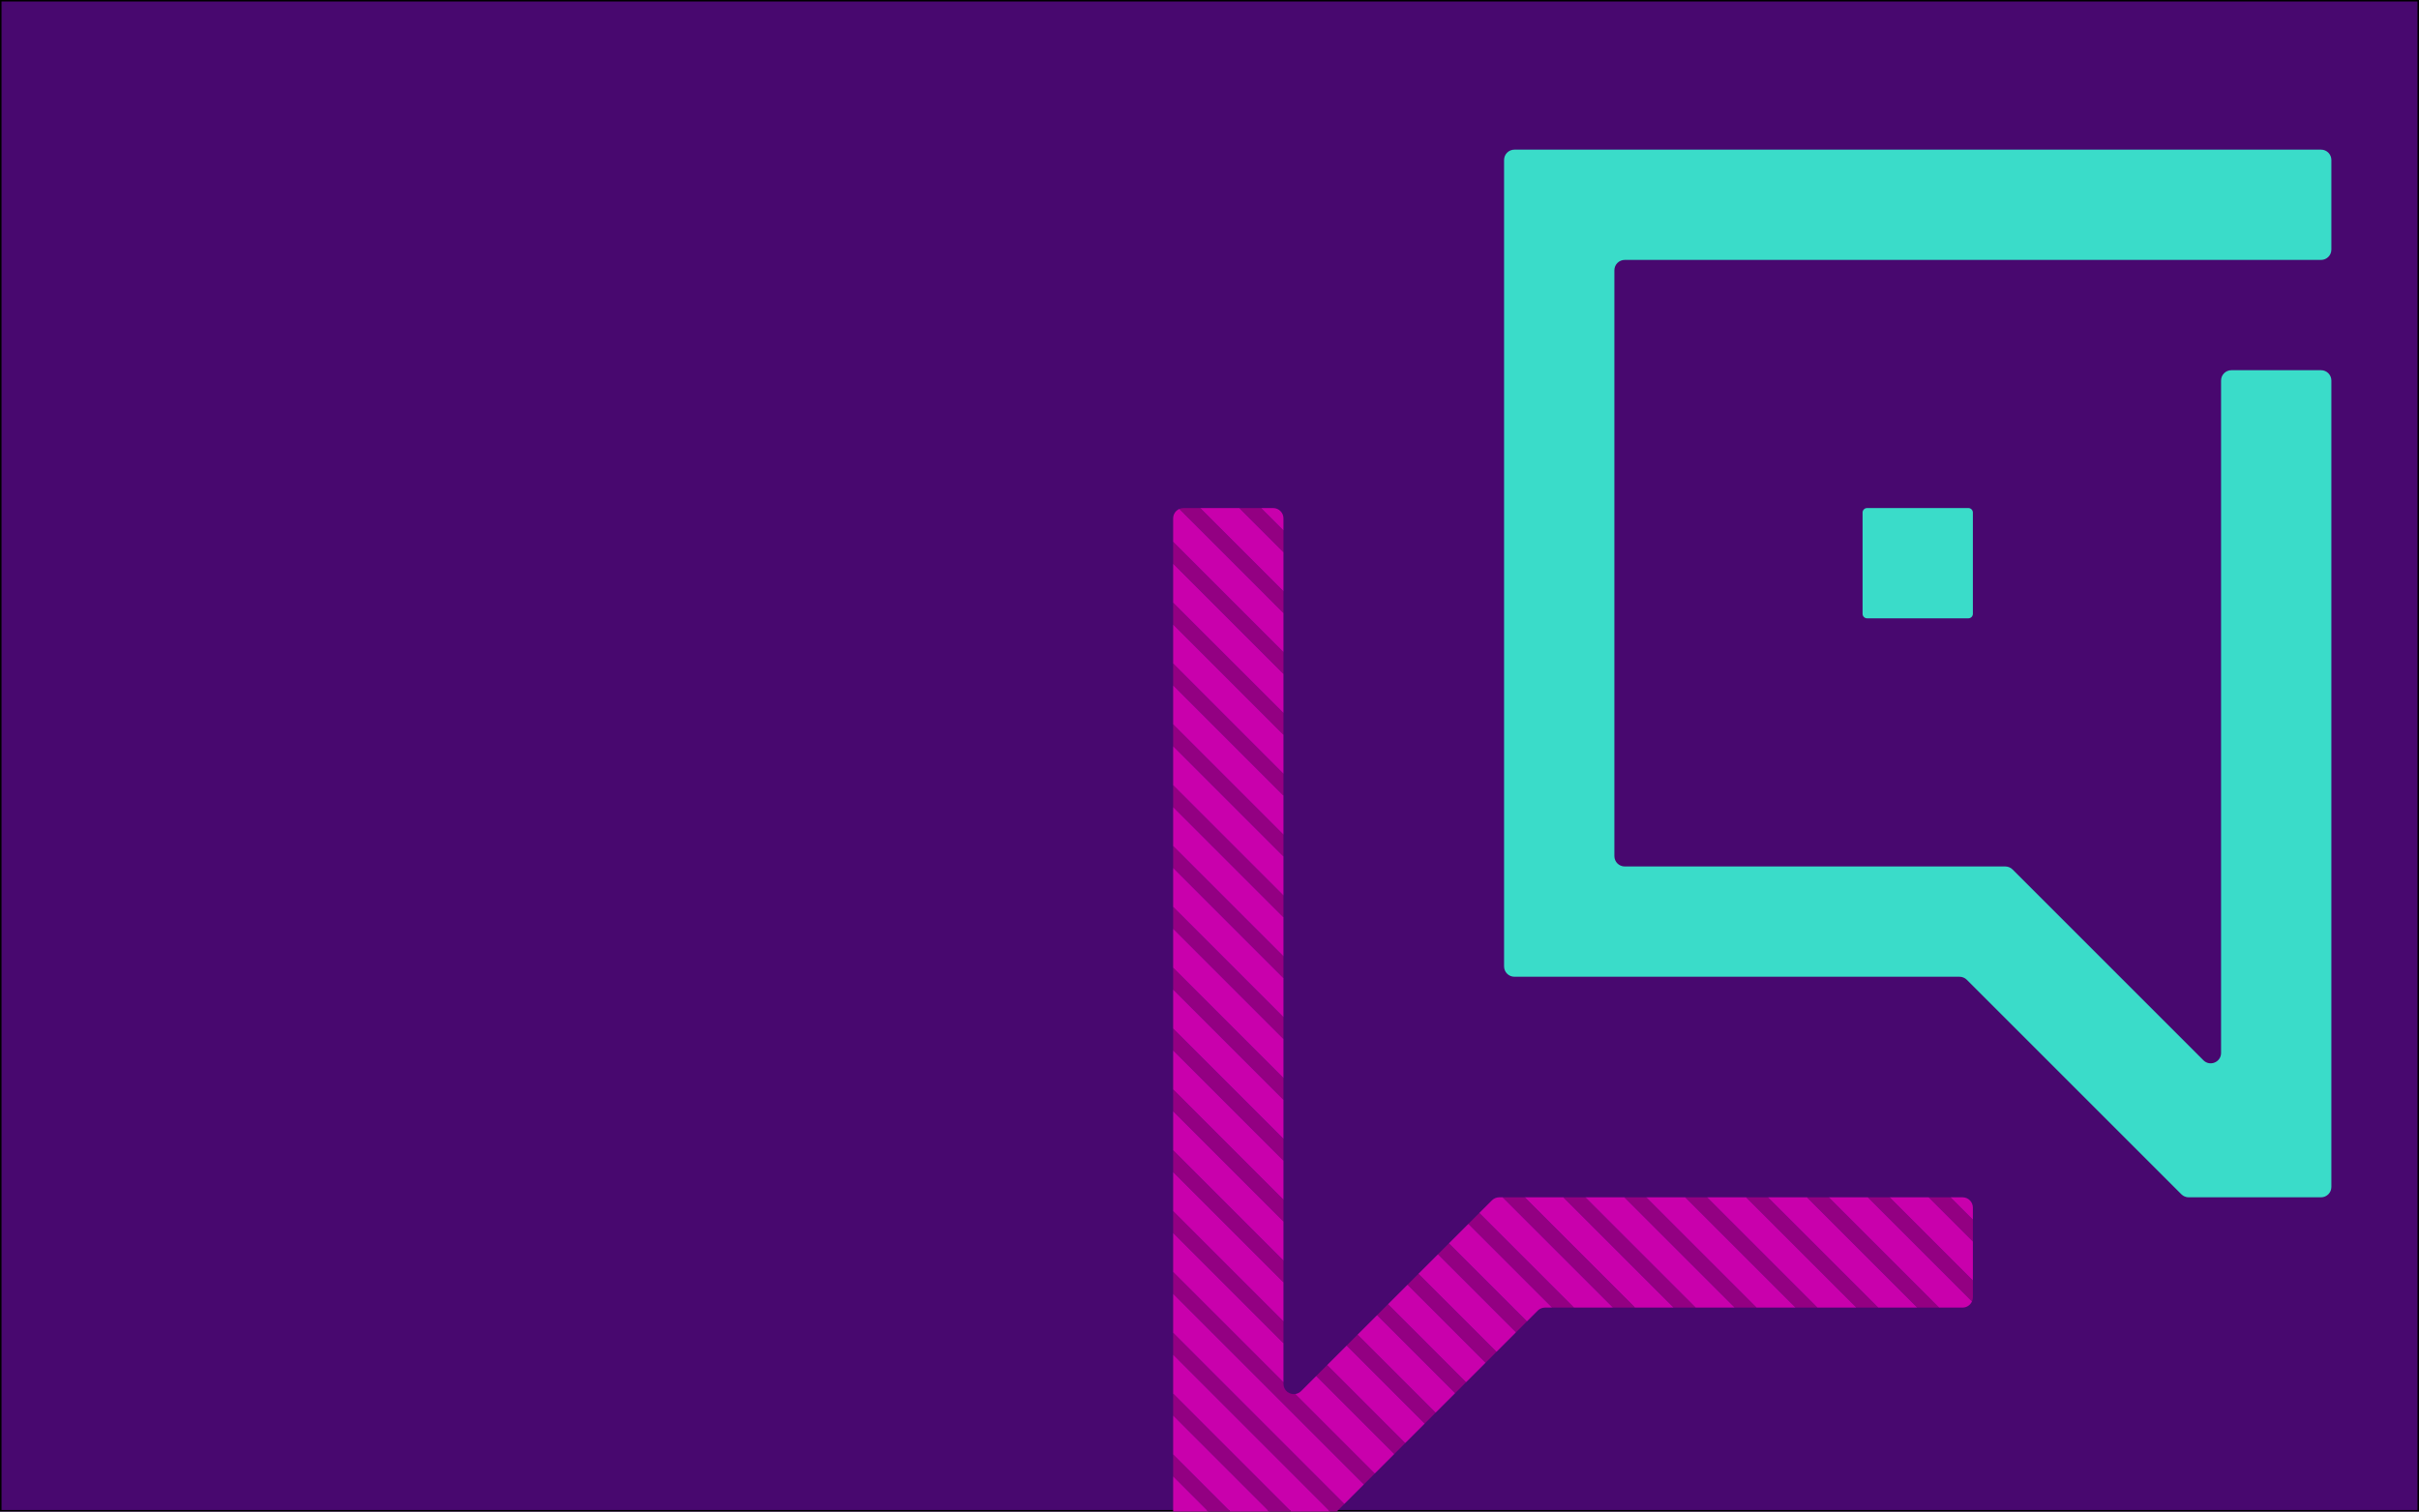
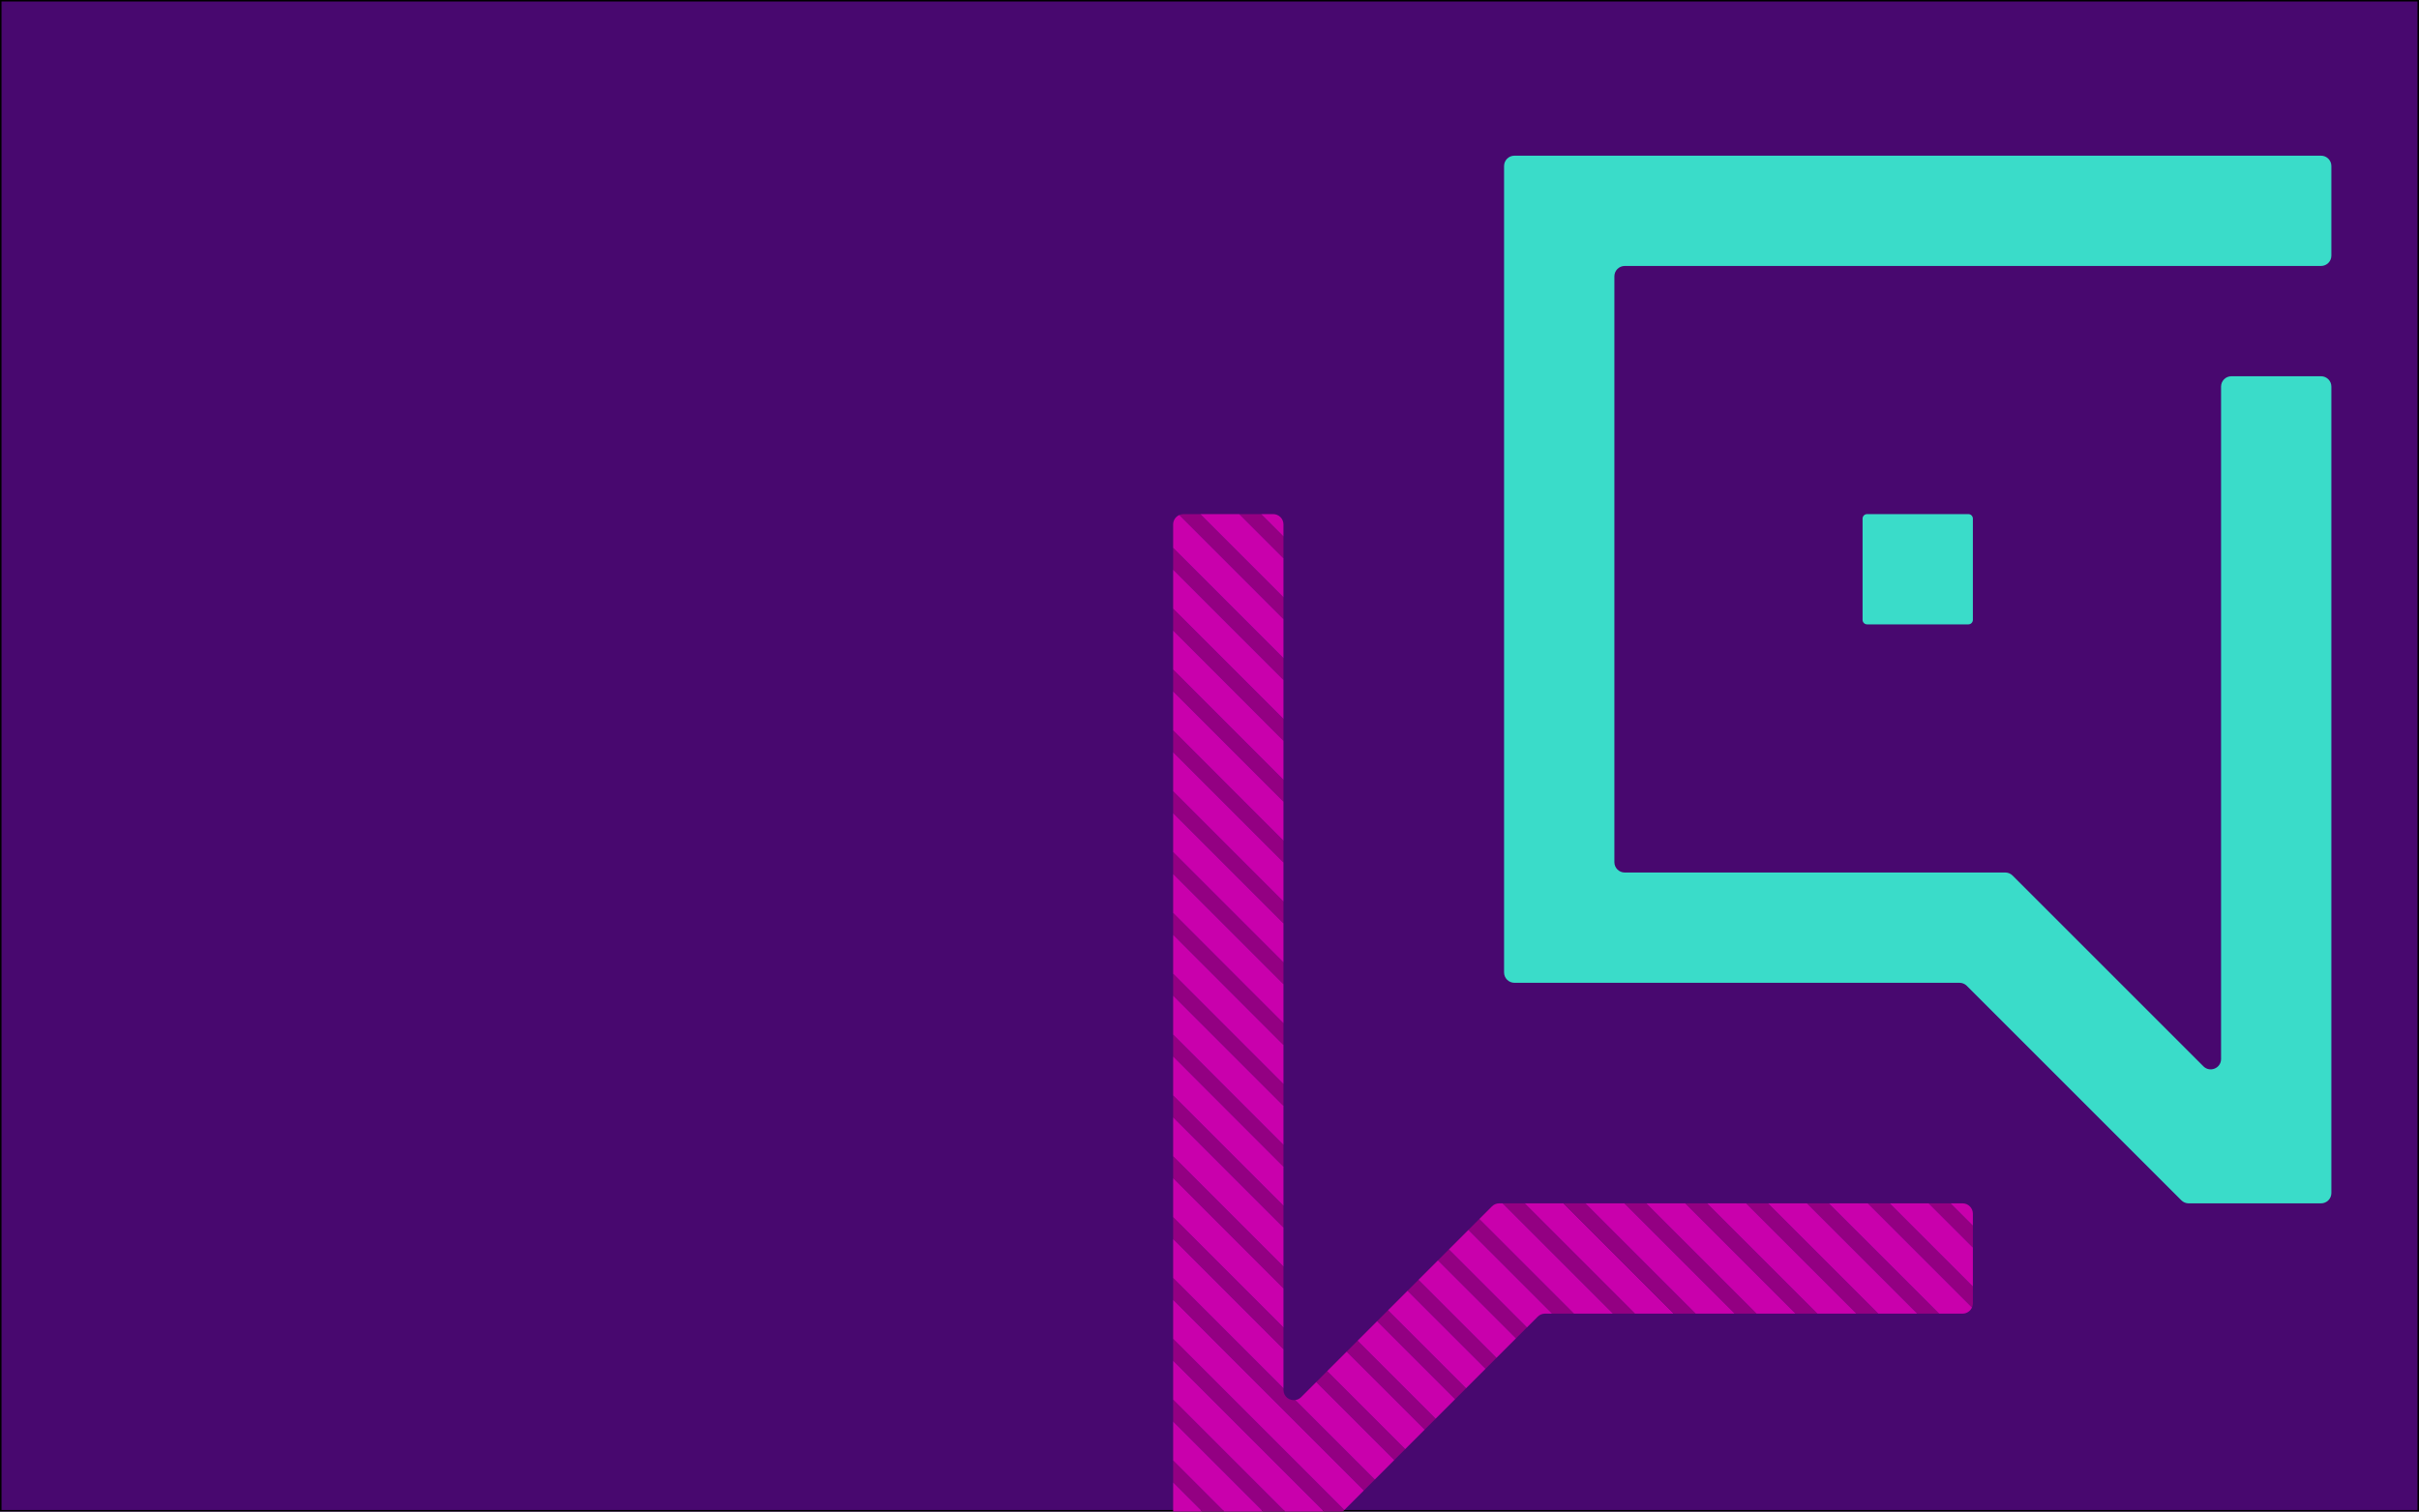
<svg xmlns="http://www.w3.org/2000/svg" xmlns:xlink="http://www.w3.org/1999/xlink" version="1.1" x="0px" y="0px" viewBox="0 0 800 500" style="enable-background:new 0 0 800 500;" xml:space="preserve">
  <g id="Layer_1">
    <g id="Main_x5F_Purple_x5F_BG_x5F_layer">
	</g>
  </g>
  <g id="crop">
    <g>
      <defs>
        <rect id="SVGID_1_" width="800" height="500" />
      </defs>
-       <clipPath id="SVGID_00000050637200403979082620000007410030206463030715_">
+       <clipPath id="SVGID_00000122722344254165421940000015979644375158990246_">
        <use xlink:href="#SVGID_1_" style="overflow:visible;" />
      </clipPath>
-       <rect style="clip-path:url(#SVGID_00000050637200403979082620000007410030206463030715_);fill:#48086F;stroke:#000000;stroke-miterlimit:10;" width="800" height="500" />
-       <g id="ask_x5F_benix_x5F_core_00000051349372026833829950000006002960360723974274_" style="clip-path:url(#SVGID_00000050637200403979082620000007410030206463030715_);">
-         <path style="fill:#3ADCC9;" d="M771.02,82.56V52.92c0-1.889-1.531-3.42-3.42-3.42H500.84c-1.889,0-3.42,1.531-3.42,3.42v266.76     c0,1.889,1.531,3.42,3.42,3.42h147.194c0.907,0,1.777,0.36,2.418,1.002l70.957,70.957c0.641,0.641,1.511,1.002,2.418,1.002H767.6     c1.889,0,3.42-1.531,3.42-3.42V125.88c0-1.889-1.531-3.42-3.42-3.42h-29.64c-1.889,0-3.42,1.531-3.42,3.42v222.434     c0,3.047-3.684,4.573-5.838,2.418l-63.11-63.11c-0.641-0.641-1.511-1.002-2.418-1.002H537.32c-1.889,0-3.42-1.531-3.42-3.42V89.4     c0-1.889,1.531-3.42,3.42-3.42H767.6C769.489,85.98,771.02,84.449,771.02,82.56z" />
+       <rect style="clip-path:url(#SVGID_00000122722344254165421940000015979644375158990246_);fill:#48086F;stroke:#000000;stroke-miterlimit:10;" width="800" height="500" />
+       <g id="ask_x5F_benix_x5F_core_00000051349372026833829950000006002960360723974274_" style="clip-path:url(#SVGID_00000122722344254165421940000015979644375158990246_);">
+         <path style="fill:#3ADCC9;" d="M771.02,84.56V54.92c0-1.889-1.531-3.42-3.42-3.42H500.84c-1.889,0-3.42,1.531-3.42,3.42v266.76     c0,1.889,1.531,3.42,3.42,3.42h147.194c0.907,0,1.777,0.36,2.418,1.002l70.957,70.957c0.641,0.641,1.511,1.002,2.418,1.002H767.6     c1.889,0,3.42-1.531,3.42-3.42V127.88c0-1.889-1.531-3.42-3.42-3.42h-29.64c-1.889,0-3.42,1.531-3.42,3.42v222.434     c0,3.047-3.684,4.573-5.838,2.418l-63.11-63.11c-0.641-0.641-1.511-1.002-2.418-1.002H537.32c-1.889,0-3.42-1.531-3.42-3.42V91.4     c0-1.889,1.531-3.42,3.42-3.42H767.6C769.489,87.98,771.02,86.449,771.02,84.56z" />
        <g>
-           <polygon style="fill:#930082;" points="557.331,396.06 593.811,432.54 601.04,432.54 564.56,396.06     " />
-           <polygon style="fill:#930082;" points="577.458,396.06 613.938,432.54 621.167,432.54 584.687,396.06     " />
-           <polygon style="fill:#930082;" points="537.204,396.06 543.02,401.876 573.684,432.54 580.913,432.54 544.433,396.06     " />
-           <polygon style="fill:#930082;" points="597.585,396.06 634.065,432.54 641.294,432.54 604.814,396.06     " />
-           <polygon style="fill:#930082;" points="637.839,396.06 652.46,410.681 652.46,403.452 645.068,396.06     " />
-           <path style="fill:#930082;" d="M617.712,396.06l34.448,34.448c0.19-0.425,0.3-0.893,0.3-1.388v-5.541l-27.519-27.519H617.712z" />
-           <path style="fill:#C900AC;" d="M604.814,396.06l36.48,36.48h7.746c1.393,0,2.587-0.836,3.12-2.032l-34.448-34.448H604.814z" />
-           <polygon style="fill:#C900AC;" points="584.687,396.06 621.167,432.54 634.065,432.54 597.585,396.06     " />
-           <polygon style="fill:#C900AC;" points="564.56,396.06 601.04,432.54 613.938,432.54 577.458,396.06     " />
-           <polygon style="fill:#C900AC;" points="624.941,396.06 652.46,423.579 652.46,410.681 637.839,396.06     " />
-           <path style="fill:#C900AC;" d="M649.04,396.06h-3.972l7.392,7.392v-3.972C652.46,397.591,650.929,396.06,649.04,396.06z" />
-           <polygon style="fill:#C900AC;" points="543.02,422.003 517.077,396.06 504.179,396.06 540.659,432.54 553.557,432.54       543.02,422.003     " />
-           <polygon style="fill:#C900AC;" points="544.433,396.06 580.913,432.54 593.811,432.54 557.331,396.06     " />
-           <polygon style="fill:#930082;" points="424.46,376.721 387.98,340.241 387.98,347.47 424.46,383.95     " />
-           <polygon style="fill:#930082;" points="424.46,396.848 387.98,360.368 387.98,367.597 424.46,404.077     " />
-           <polygon style="fill:#930082;" points="424.46,416.975 387.98,380.495 387.98,387.724 424.46,424.204     " />
-           <polygon style="fill:#930082;" points="424.46,235.833 387.98,199.353 387.98,206.582 424.46,243.062     " />
-           <polygon style="fill:#930082;" points="424.46,316.34 387.98,279.86 387.98,287.09 424.46,323.57     " />
-           <polygon style="fill:#930082;" points="424.46,437.102 387.98,400.622 387.98,407.851 424.46,444.331     " />
-           <path style="fill:#930082;" d="M424.46,457.754v-0.525l-36.48-36.48v7.229l63.066,63.066l3.615-3.615l-26.295-26.295      C426.454,461.399,424.46,459.995,424.46,457.754z" />
-           <polygon style="fill:#930082;" points="424.46,336.467 387.98,299.987 387.98,307.216 424.46,343.696     " />
-           <polygon style="fill:#930082;" points="424.46,296.213 387.98,259.733 387.98,266.963 424.46,303.443     " />
-           <polygon style="fill:#930082;" points="424.46,356.594 387.98,320.114 387.98,327.343 424.46,363.823     " />
-           <polygon style="fill:#930082;" points="424.46,276.087 387.98,239.607 387.98,246.836 424.46,283.316     " />
-           <polygon style="fill:#930082;" points="424.46,255.96 387.98,219.48 387.98,226.709 424.46,263.189     " />
-           <polygon style="fill:#930082;" points="424.46,215.706 387.98,179.226 387.98,186.455 424.46,222.935     " />
-           <polygon style="fill:#930082;" points="485.617,404.853 513.304,432.54 520.533,432.54 489.232,401.239     " />
-           <polygon style="fill:#930082;" points="387.98,488.359 405.121,505.5 412.351,505.5 387.98,481.129     " />
-           <rect x="447.456" y="448.018" transform="matrix(0.7071 -0.7071 0.7071 0.7071 -197.896 454.7732)" style="fill:#930082;" width="5.112" height="36.5" />
-           <rect x="487.71" y="407.764" transform="matrix(0.7071 -0.7071 0.7071 0.7071 -157.6422 471.4468)" style="fill:#930082;" width="5.112" height="36.5" />
-           <path style="fill:#930082;" d="M387.98,502.08c0,1.889,1.531,3.42,3.42,3.42h0.824l-4.244-4.244V502.08z" />
-           <polygon style="fill:#930082;" points="524.306,396.06 517.077,396.06 543.02,422.003 543.02,422.003 553.557,432.54       560.786,432.54 543.02,414.774     " />
-           <polygon style="fill:#930082;" points="496.95,396.06 533.43,432.54 540.659,432.54 504.179,396.06     " />
-           <polygon style="fill:#930082;" points="387.98,468.232 425.248,505.5 432.478,505.5 387.98,461.002     " />
-           <rect x="457.519" y="437.955" transform="matrix(0.7071 -0.7071 0.7071 0.7071 -187.8326 458.9416)" style="fill:#930082;" width="5.112" height="36.5" />
-           <polygon style="fill:#930082;" points="424.46,175.452 417.068,168.06 409.839,168.06 424.46,182.681     " />
-           <polygon style="fill:#930082;" points="387.98,448.105 440.982,501.107 444.597,497.493 387.98,440.876     " />
-           <path style="fill:#930082;" d="M424.46,195.579l-27.519-27.519H391.4c-0.495,0-0.963,0.11-1.388,0.3l34.448,34.449V195.579z" />
-           <rect x="467.583" y="427.891" transform="matrix(0.7071 -0.7071 0.7071 0.7071 -177.769 463.11)" style="fill:#930082;" width="5.112" height="36.5" />
-           <rect x="477.646" y="417.828" transform="matrix(0.7071 -0.7071 0.7071 0.7071 -167.7056 467.2785)" style="fill:#930082;" width="5.112" height="36.5" />
-           <polygon style="fill:#C900AC;" points="387.98,481.129 412.351,505.5 425.248,505.5 387.98,468.232     " />
-           <polygon style="fill:#C900AC;" points="387.98,440.876 444.597,497.493 451.046,491.044 387.98,427.978     " />
-           <path style="fill:#C900AC;" d="M387.98,461.002l44.498,44.498h2.695c0.907,0,1.777-0.36,2.418-1.002l3.391-3.391l-53.002-53.002      V461.002z" />
-           <polygon style="fill:#C900AC;" points="387.98,501.256 392.224,505.5 405.121,505.5 387.98,488.359     " />
-           <polygon style="fill:#C900AC;" points="424.46,222.935 387.98,186.455 387.98,199.353 424.46,235.833     " />
-           <polygon style="fill:#C900AC;" points="424.46,243.062 387.98,206.582 387.98,219.48 424.46,255.96     " />
-           <path style="fill:#C900AC;" d="M424.46,202.808l-34.448-34.449c-1.195,0.533-2.032,1.727-2.032,3.12v7.746l36.48,36.48V202.808z      " />
-           <polygon style="fill:#C900AC;" points="424.46,263.189 387.98,226.709 387.98,239.607 424.46,276.087     " />
-           <polygon style="fill:#C900AC;" points="537.204,396.06 524.306,396.06 543.02,414.774 560.786,432.54 573.684,432.54       543.02,401.876     " />
-           <polygon style="fill:#C900AC;" points="424.46,283.316 387.98,246.836 387.98,259.733 424.46,296.213     " />
-           <path style="fill:#C900AC;" d="M424.46,171.48c0-1.889-1.531-3.42-3.42-3.42h-3.972l7.392,7.392V171.48z" />
-           <path style="fill:#C900AC;" d="M495.827,396.06c-0.907,0-1.777,0.36-2.418,1.002l-4.177,4.177l31.301,31.301h12.897      l-36.48-36.48H495.827z" />
-           <polygon style="fill:#C900AC;" points="424.46,323.57 387.98,287.09 387.98,299.987 424.46,336.467     " />
-           <polygon style="fill:#C900AC;" points="424.46,182.681 409.839,168.06 396.941,168.06 424.46,195.579     " />
-           <polygon style="fill:#C900AC;" points="424.46,303.443 387.98,266.963 387.98,279.86 424.46,316.34     " />
-           <rect x="480.674" y="412.796" transform="matrix(0.7071 -0.7071 0.7071 0.7071 -162.6739 469.3626)" style="fill:#C900AC;" width="9.12" height="36.5" />
-           <polygon style="fill:#C900AC;" points="424.46,363.823 387.98,327.343 387.98,340.241 424.46,376.721     " />
-           <polygon style="fill:#C900AC;" points="424.46,343.696 387.98,307.216 387.98,320.114 424.46,356.594     " />
-           <path style="fill:#C900AC;" d="M479.168,411.302l25.81,25.81l3.57-3.57c0.641-0.641,1.511-1.002,2.418-1.002h2.337      l-27.687-27.687L479.168,411.302z" />
-           <polygon style="fill:#C900AC;" points="424.46,383.95 387.98,347.47 387.98,360.368 424.46,396.848     " />
-           <rect x="470.611" y="422.859" transform="matrix(0.7071 -0.7071 0.7071 0.7071 -172.7373 465.1943)" style="fill:#C900AC;" width="9.12" height="36.5" />
-           <path style="fill:#C900AC;" d="M430.298,460.172c-0.569,0.569-1.246,0.867-1.933,0.962l26.295,26.295l6.449-6.449l-25.81-25.81      L430.298,460.172z" />
-           <polygon style="fill:#C900AC;" points="424.46,444.331 387.98,407.851 387.98,420.749 424.46,457.229     " />
-           <rect x="450.483" y="442.986" transform="matrix(0.7071 -0.7071 0.7071 0.7071 -192.8643 456.8574)" style="fill:#C900AC;" width="9.12" height="36.5" />
-           <polygon style="fill:#C900AC;" points="424.46,424.204 387.98,387.724 387.98,400.622 424.46,437.102     " />
-           <rect x="460.547" y="432.923" transform="matrix(0.7071 -0.7071 0.7071 0.7071 -182.8008 461.0258)" style="fill:#C900AC;" width="9.12" height="36.5" />
-           <polygon style="fill:#C900AC;" points="424.46,404.077 387.98,367.597 387.98,380.495 424.46,416.975     " />
+           <polygon style="fill:#930082;" points="557.331,398.06 593.811,434.54 601.04,434.54 564.56,398.06     " />
+           <polygon style="fill:#930082;" points="577.458,398.06 613.938,434.54 621.167,434.54 584.687,398.06     " />
+           <polygon style="fill:#930082;" points="537.204,398.06 543.02,403.876 573.684,434.54 580.913,434.54 544.433,398.06     " />
+           <polygon style="fill:#930082;" points="597.585,398.06 634.065,434.54 641.294,434.54 604.814,398.06     " />
+           <polygon style="fill:#930082;" points="637.839,398.06 652.46,412.681 652.46,405.452 645.068,398.06     " />
+           <path style="fill:#930082;" d="M617.712,398.06l34.448,34.448c0.19-0.425,0.3-0.893,0.3-1.388v-5.541l-27.519-27.519H617.712z" />
+           <path style="fill:#C900AC;" d="M604.814,398.06l36.48,36.48h7.746c1.393,0,2.587-0.836,3.12-2.032l-34.448-34.448H604.814z" />
+           <polygon style="fill:#C900AC;" points="584.687,398.06 621.167,434.54 634.065,434.54 597.585,398.06     " />
+           <polygon style="fill:#C900AC;" points="564.56,398.06 601.04,434.54 613.938,434.54 577.458,398.06     " />
+           <polygon style="fill:#C900AC;" points="624.941,398.06 652.46,425.579 652.46,412.681 637.839,398.06     " />
+           <path style="fill:#C900AC;" d="M649.04,398.06h-3.972l7.392,7.392v-3.972C652.46,399.591,650.929,398.06,649.04,398.06z" />
+           <polygon style="fill:#C900AC;" points="543.02,424.003 517.077,398.06 504.179,398.06 540.659,434.54 553.557,434.54       543.02,424.003     " />
+           <polygon style="fill:#C900AC;" points="544.433,398.06 580.913,434.54 593.811,434.54 557.331,398.06     " />
+           <polygon style="fill:#930082;" points="424.46,378.721 387.98,342.241 387.98,349.47 424.46,385.95     " />
+           <polygon style="fill:#930082;" points="424.46,398.848 387.98,362.368 387.98,369.597 424.46,406.077     " />
+           <polygon style="fill:#930082;" points="424.46,418.975 387.98,382.495 387.98,389.724 424.46,426.204     " />
+           <polygon style="fill:#930082;" points="424.46,237.833 387.98,201.353 387.98,208.582 424.46,245.062     " />
+           <polygon style="fill:#930082;" points="424.46,318.34 387.98,281.86 387.98,289.09 424.46,325.57     " />
+           <polygon style="fill:#930082;" points="424.46,439.102 387.98,402.622 387.98,409.851 424.46,446.331     " />
+           <path style="fill:#930082;" d="M424.46,459.754v-0.525l-36.48-36.48v7.229l63.066,63.066l3.615-3.615l-26.295-26.295      C426.454,463.399,424.46,461.995,424.46,459.754z" />
+           <polygon style="fill:#930082;" points="424.46,338.467 387.98,301.987 387.98,309.216 424.46,345.696     " />
+           <polygon style="fill:#930082;" points="424.46,298.213 387.98,261.733 387.98,268.963 424.46,305.443     " />
+           <polygon style="fill:#930082;" points="424.46,358.594 387.98,322.114 387.98,329.343 424.46,365.823     " />
+           <polygon style="fill:#930082;" points="424.46,278.087 387.98,241.607 387.98,248.836 424.46,285.316     " />
+           <polygon style="fill:#930082;" points="424.46,257.96 387.98,221.48 387.98,228.709 424.46,265.189     " />
+           <polygon style="fill:#930082;" points="424.46,217.706 387.98,181.226 387.98,188.455 424.46,224.935     " />
+           <polygon style="fill:#930082;" points="485.617,406.853 513.304,434.54 520.533,434.54 489.232,403.239     " />
+           <polygon style="fill:#930082;" points="387.98,490.359 405.121,507.5 412.351,507.5 387.98,483.129     " />
+           <rect x="447.456" y="450.018" transform="matrix(0.7071 -0.7071 0.7071 0.7071 -199.3103 455.3589)" style="fill:#930082;" width="5.112" height="36.5" />
+           <rect x="487.71" y="409.764" transform="matrix(0.7071 -0.7071 0.7071 0.7071 -159.0564 472.0326)" style="fill:#930082;" width="5.112" height="36.5" />
+           <path style="fill:#930082;" d="M387.98,504.08c0,1.889,1.531,3.42,3.42,3.42h0.824l-4.244-4.244V504.08z" />
+           <polygon style="fill:#930082;" points="524.306,398.06 517.077,398.06 543.02,424.003 543.02,424.003 553.557,434.54       560.786,434.54 543.02,416.774     " />
+           <polygon style="fill:#930082;" points="496.95,398.06 533.43,434.54 540.659,434.54 504.179,398.06     " />
+           <polygon style="fill:#930082;" points="387.98,470.232 425.248,507.5 432.478,507.5 387.98,463.002     " />
+           <rect x="457.519" y="439.955" transform="matrix(0.7071 -0.7071 0.7071 0.7071 -189.2467 459.5274)" style="fill:#930082;" width="5.112" height="36.5" />
+           <polygon style="fill:#930082;" points="424.46,177.452 417.068,170.06 409.839,170.06 424.46,184.681     " />
+           <polygon style="fill:#930082;" points="387.98,450.105 440.982,503.107 444.597,499.493 387.98,442.876     " />
+           <path style="fill:#930082;" d="M424.46,197.579l-27.519-27.519H391.4c-0.495,0-0.963,0.11-1.388,0.3l34.448,34.449V197.579z" />
+           <rect x="467.583" y="429.891" transform="matrix(0.7071 -0.7071 0.7071 0.7071 -179.1832 463.6958)" style="fill:#930082;" width="5.112" height="36.5" />
+           <rect x="477.646" y="419.828" transform="matrix(0.7071 -0.7071 0.7071 0.7071 -169.1198 467.8643)" style="fill:#930082;" width="5.112" height="36.5" />
+           <polygon style="fill:#C900AC;" points="387.98,483.129 412.351,507.5 425.248,507.5 387.98,470.232     " />
+           <polygon style="fill:#C900AC;" points="387.98,442.876 444.597,499.493 451.046,493.044 387.98,429.978     " />
+           <path style="fill:#C900AC;" d="M387.98,463.002l44.498,44.498h2.695c0.907,0,1.777-0.36,2.418-1.002l3.391-3.391l-53.002-53.002      V463.002z" />
+           <polygon style="fill:#C900AC;" points="387.98,503.256 392.224,507.5 405.121,507.5 387.98,490.359     " />
+           <polygon style="fill:#C900AC;" points="424.46,224.935 387.98,188.455 387.98,201.353 424.46,237.833     " />
+           <polygon style="fill:#C900AC;" points="424.46,245.062 387.98,208.582 387.98,221.48 424.46,257.96     " />
+           <path style="fill:#C900AC;" d="M424.46,204.808l-34.448-34.449c-1.195,0.533-2.032,1.727-2.032,3.12v7.746l36.48,36.48V204.808z      " />
+           <polygon style="fill:#C900AC;" points="424.46,265.189 387.98,228.709 387.98,241.607 424.46,278.087     " />
+           <polygon style="fill:#C900AC;" points="537.204,398.06 524.306,398.06 543.02,416.774 560.786,434.54 573.684,434.54       543.02,403.876     " />
+           <polygon style="fill:#C900AC;" points="424.46,285.316 387.98,248.836 387.98,261.733 424.46,298.213     " />
+           <path style="fill:#C900AC;" d="M424.46,173.48c0-1.889-1.531-3.42-3.42-3.42h-3.972l7.392,7.392V173.48z" />
+           <path style="fill:#C900AC;" d="M495.827,398.06c-0.907,0-1.777,0.36-2.418,1.002l-4.177,4.177l31.301,31.301h12.897      l-36.48-36.48H495.827z" />
+           <polygon style="fill:#C900AC;" points="424.46,325.57 387.98,289.09 387.98,301.987 424.46,338.467     " />
+           <polygon style="fill:#C900AC;" points="424.46,184.681 409.839,170.06 396.941,170.06 424.46,197.579     " />
+           <polygon style="fill:#C900AC;" points="424.46,305.443 387.98,268.963 387.98,281.86 424.46,318.34     " />
+           <rect x="480.674" y="414.796" transform="matrix(0.7071 -0.7071 0.7071 0.7071 -164.0881 469.9485)" style="fill:#C900AC;" width="9.12" height="36.5" />
+           <polygon style="fill:#C900AC;" points="424.46,365.823 387.98,329.343 387.98,342.241 424.46,378.721     " />
+           <polygon style="fill:#C900AC;" points="424.46,345.696 387.98,309.216 387.98,322.114 424.46,358.594     " />
+           <path style="fill:#C900AC;" d="M479.168,413.302l25.81,25.81l3.57-3.57c0.641-0.641,1.511-1.002,2.418-1.002h2.337      l-27.687-27.687L479.168,413.302z" />
+           <polygon style="fill:#C900AC;" points="424.46,385.95 387.98,349.47 387.98,362.368 424.46,398.848     " />
+           <rect x="470.611" y="424.859" transform="matrix(0.7071 -0.7071 0.7071 0.7071 -174.1515 465.7801)" style="fill:#C900AC;" width="9.12" height="36.5" />
+           <path style="fill:#C900AC;" d="M430.298,462.172c-0.569,0.569-1.246,0.867-1.933,0.962l26.295,26.295l6.449-6.449l-25.81-25.81      L430.298,462.172z" />
+           <polygon style="fill:#C900AC;" points="424.46,446.331 387.98,409.851 387.98,422.749 424.46,459.229     " />
+           <rect x="450.483" y="444.986" transform="matrix(0.7071 -0.7071 0.7071 0.7071 -194.2785 457.4432)" style="fill:#C900AC;" width="9.12" height="36.5" />
+           <polygon style="fill:#C900AC;" points="424.46,426.204 387.98,389.724 387.98,402.622 424.46,439.102     " />
+           <rect x="460.547" y="434.923" transform="matrix(0.7071 -0.7071 0.7071 0.7071 -184.215 461.6116)" style="fill:#C900AC;" width="9.12" height="36.5" />
+           <polygon style="fill:#C900AC;" points="424.46,406.077 387.98,369.597 387.98,382.495 424.46,418.975     " />
        </g>
-         <path style="fill:#3ADCC9;" d="M650.96,204.54h-33.48c-0.828,0-1.5-0.672-1.5-1.5v-33.48c0-0.828,0.672-1.5,1.5-1.5h33.48     c0.828,0,1.5,0.672,1.5,1.5v33.48C652.46,203.868,651.788,204.54,650.96,204.54z" />
+         <path style="fill:#3ADCC9;" d="M650.96,206.54h-33.48c-0.828,0-1.5-0.672-1.5-1.5v-33.48c0-0.828,0.672-1.5,1.5-1.5h33.48     c0.828,0,1.5,0.672,1.5,1.5v33.48C652.46,205.868,651.788,206.54,650.96,206.54z" />
      </g>
-       <g style="clip-path:url(#SVGID_00000050637200403979082620000007410030206463030715_);">
+       <g style="clip-path:url(#SVGID_00000122722344254165421940000015979644375158990246_);">
		</g>
    </g>
  </g>
</svg>
